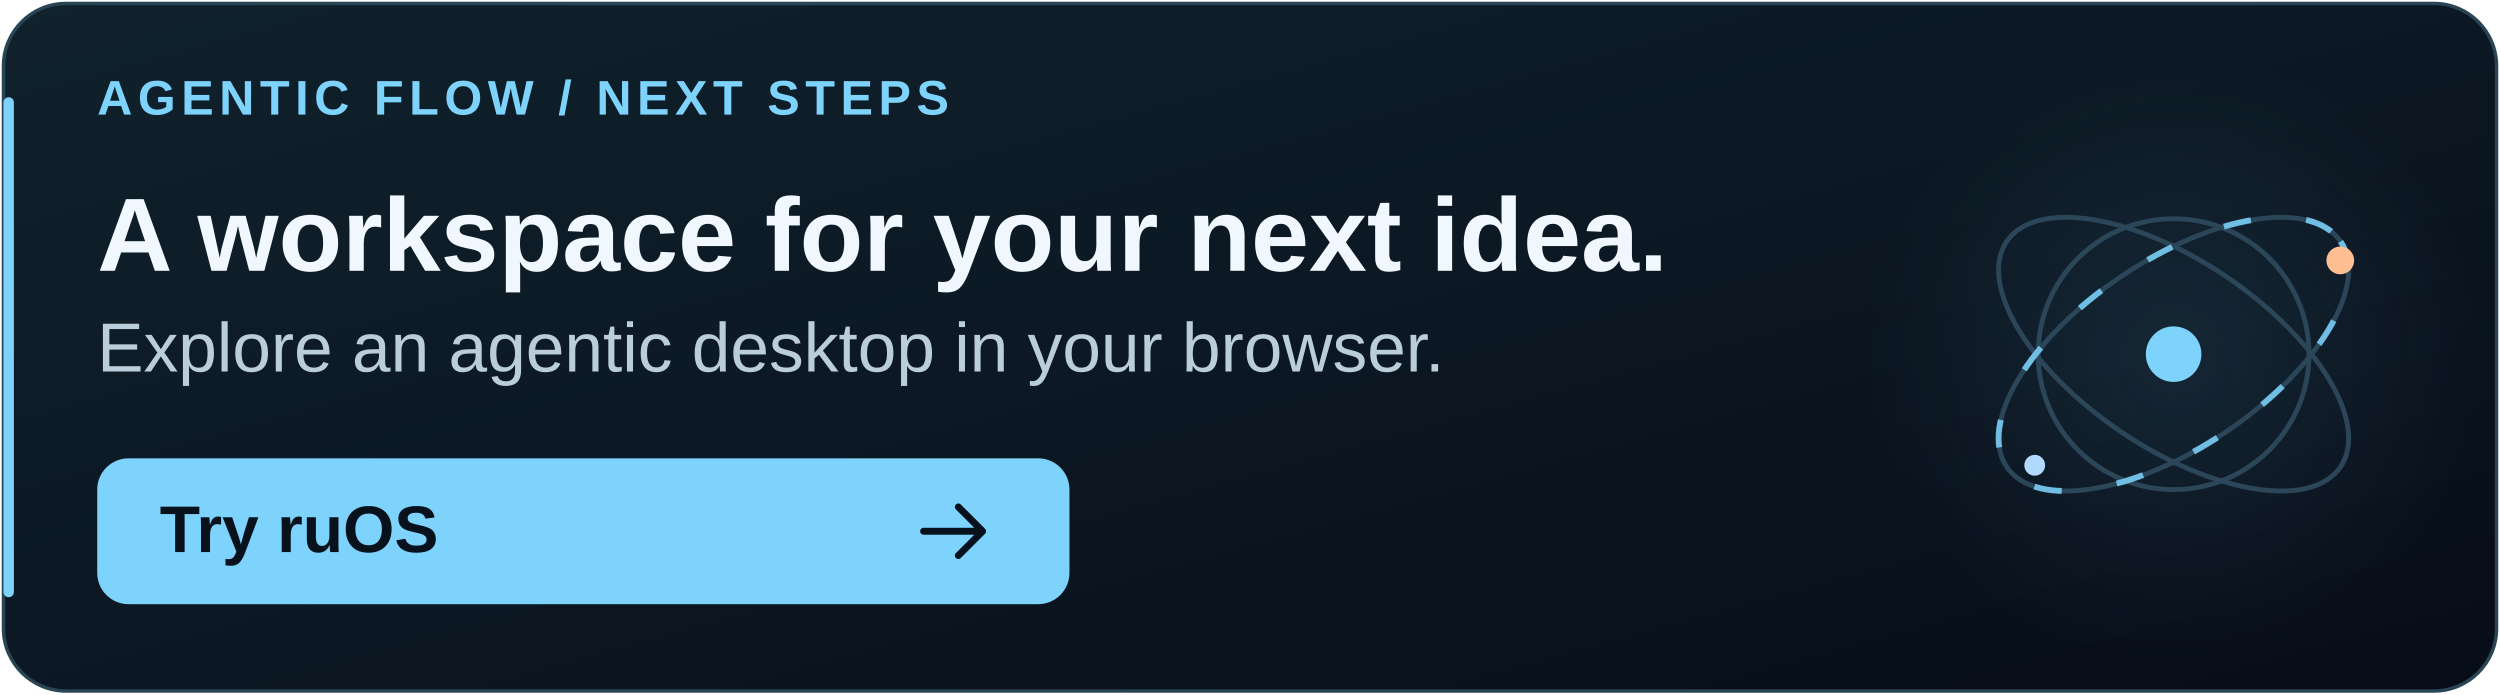
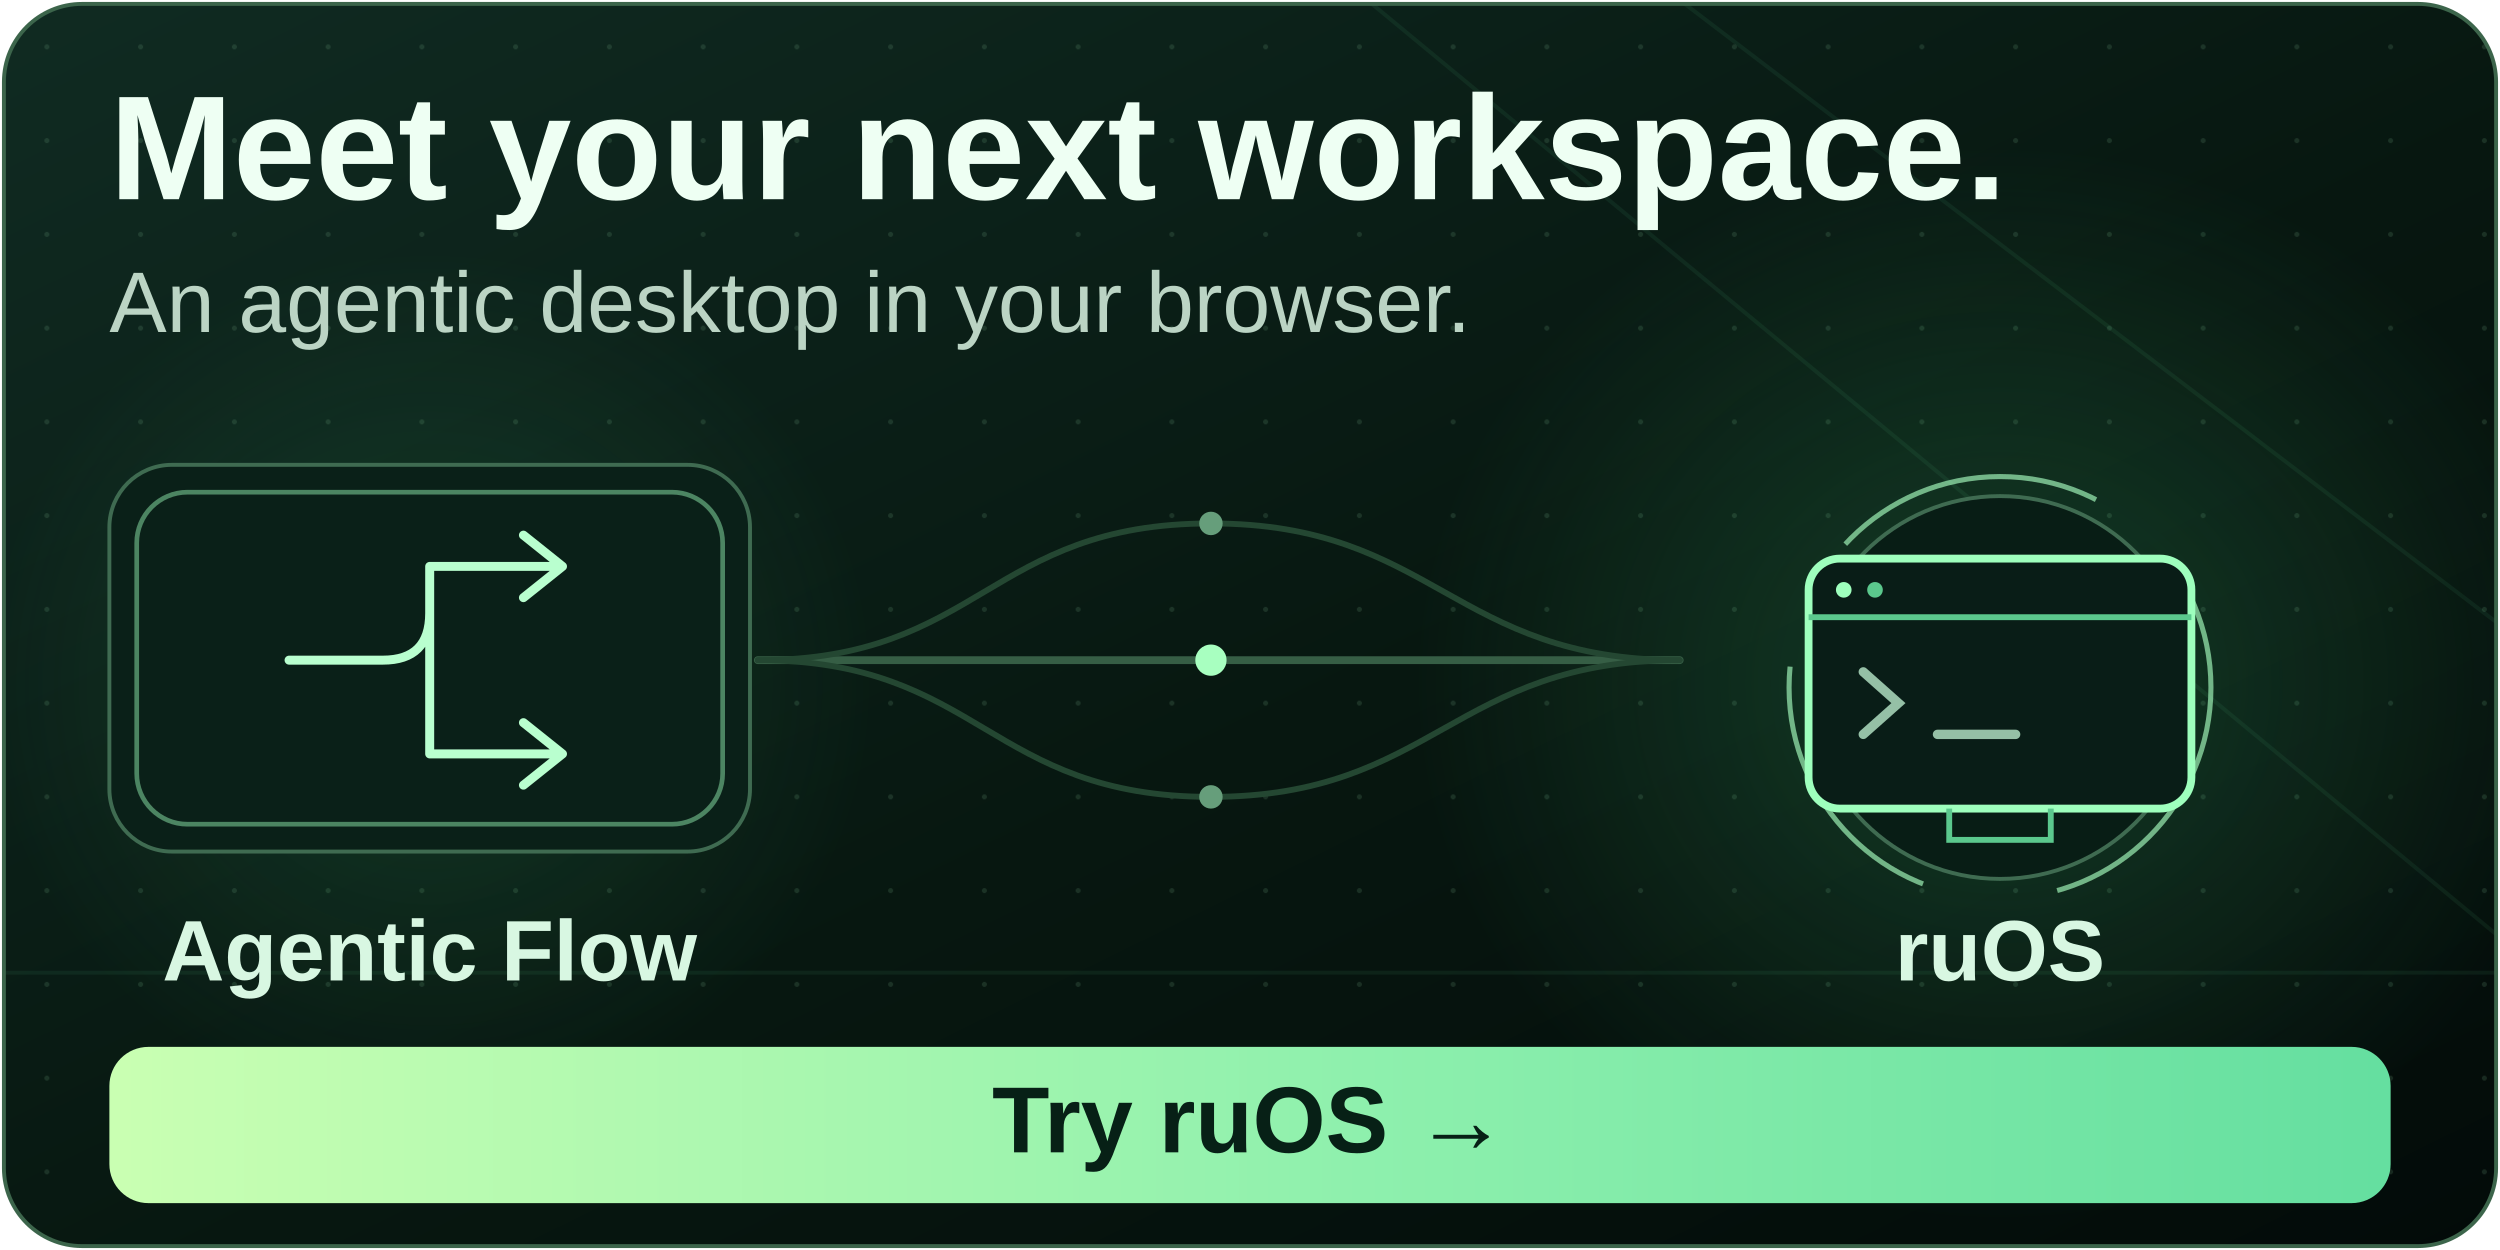
- <svg xmlns="http://www.w3.org/2000/svg" width="720" height="200" viewBox="0 0 720 200" role="img" aria-labelledby="title desc">
+ <svg xmlns="http://www.w3.org/2000/svg" width="640" height="320" viewBox="0 0 640 320" role="img" aria-labelledby="title desc">
  <defs>
    <linearGradient id="panel" x2="1" y2="1">
-       <stop stop-color="#10222d" />
-       <stop offset="1" stop-color="#070d18" />
+       <stop stop-color="#102b22" />
+       <stop offset=".55" stop-color="#071710" />
+       <stop offset="1" stop-color="#030b09" />
    </linearGradient>
-     <radialGradient id="halo">
-       <stop stop-color="#7dd3fc" stop-opacity=".17" />
-       <stop offset="1" stop-color="#7dd3fc" stop-opacity="0" />
+     <linearGradient id="route" gradientUnits="userSpaceOnUse" x1="194" y1="169" x2="430" y2="169">
+       <stop stop-color="#3b8861" />
+       <stop offset=".5" stop-color="#baffce" />
+       <stop offset="1" stop-color="#64e99c" />
+     </linearGradient>
+     <linearGradient id="button" x2="1" y2="0">
+       <stop stop-color="#c9ffb2" />
+       <stop offset=".55" stop-color="#8ef0ad" />
+       <stop offset="1" stop-color="#65dfa0" />
+     </linearGradient>
+     <radialGradient id="aura">
+       <stop stop-color="#54e991" stop-opacity=".3" />
+       <stop offset="1" stop-color="#54e991" stop-opacity="0" />
    </radialGradient>
+     <linearGradient id="shine">
+       <stop stop-color="#fff" stop-opacity="0" />
+       <stop offset=".5" stop-color="#fff" stop-opacity=".45" />
+       <stop offset="1" stop-color="#fff" stop-opacity="0" />
+     </linearGradient>
+     <pattern id="grid" width="24" height="24" patternUnits="userSpaceOnUse">
+       <circle cx="12" cy="12" r=".65" fill="#73aa87" opacity=".18" />
+     </pattern>
+     <clipPath id="frame">
+       <rect x="1" y="1" width="638" height="318" rx="20" />
+     </clipPath>
+     <clipPath id="button-clip">
+       <rect x="28" y="268" width="584" height="40" rx="10" />
+     </clipPath>
  </defs>
  <style>
    text { font-family: -apple-system, BlinkMacSystemFont, "Segoe UI", Arial, sans-serif; }
-     .signal { stroke-dasharray: 8 16; animation: flow 4s ease-out 1; }
-     .halo { animation: breathe 4s ease-in-out 1; }
-     @keyframes flow { from { stroke-dashoffset: 96; } to { stroke-dashoffset: 0; } }
-     @keyframes breathe { 0%, 100% { opacity: .6; } 50% { opacity: 1; } }
-     @media (prefers-reduced-motion: reduce) { .signal, .halo { animation: none !important; } }
+     .packet { stroke-dasharray: 24 640; stroke-dashoffset: 0; opacity: 0; animation: route 4.8s linear 1 both; }
+     .packet.upper { animation-name: route-upper; } .packet.lower { animation-name: route-lower; }
+     .source-ring { transform-box: fill-box; transform-origin: center; animation: source 4.8s ease-in-out 1 both; }
+     .destination-ring { transform-box: fill-box; transform-origin: center; animation: arrive 4.8s ease-in-out 1 both; }
+     .detail { animation: resolve 4.8s ease-in-out 1 both; }
+     .destination-aura { animation: bloom 4.8s ease-in-out 1 both; }
+     .glint { opacity: 0; transform: translateX(-700px); animation: sweep 4.8s ease-in-out 1 both; }
+     @keyframes route { 0%,12% { opacity:0;stroke-dashoffset:0; } 16% { opacity:1; } 55% { opacity:1;stroke-dashoffset:-280; } 59%,100% { opacity:0;stroke-dashoffset:-280; } }
+     @keyframes route-upper { 0%,20% { opacity:0;stroke-dashoffset:0; } 24% { opacity:1; } 63% { opacity:1;stroke-dashoffset:-280; } 67%,100% { opacity:0;stroke-dashoffset:-280; } }
+     @keyframes route-lower { 0%,28% { opacity:0;stroke-dashoffset:0; } 32% { opacity:1; } 71% { opacity:1;stroke-dashoffset:-280; } 75%,100% { opacity:0;stroke-dashoffset:-280; } }
+     @keyframes source { 0%,100% { opacity:.45;transform:scale(1); } 18% { opacity:1;transform:scale(1.08); } 40% { opacity:.45;transform:scale(1); } }
+     @keyframes arrive { 0%,38% { opacity:.3;transform:rotate(-30deg) scale(.94); } 78% { opacity:1;transform:rotate(0) scale(1.04); } 100% { opacity:.65;transform:rotate(0) scale(1); } }
+     @keyframes resolve { 0%,40% { opacity:.35; } 72%,100% { opacity:1; } }
+     @keyframes bloom { 0%,38% { opacity:.35; } 75% { opacity:1; } 100% { opacity:.65; } }
+     @keyframes sweep { 0%,68% { opacity:0;transform:translateX(-700px); } 72% { opacity:.7; } 94% { opacity:.7;transform:translateX(700px); } 100% { opacity:0;transform:translateX(700px); } }
+     @media (prefers-reduced-motion: reduce) {
+       * { animation: none !important; }
+       .packet, .glint { display:none !important; }
+       .detail { opacity:1; } .destination-ring, .destination-aura { opacity:.65; }
+     }
  </style>
-   <rect x="1" y="1" width="718" height="198" rx="18" fill="url(#panel)" stroke="#294454" />
-   <rect x="1" y="28" width="3" height="144" rx="1.5" fill="#7dd3fc" />
-   <g aria-hidden="true">
-     <circle class="halo" cx="626" cy="102" r="88" fill="url(#halo)" opacity=".6" />
-     <g fill="none" stroke="#2b4658" stroke-width="1.4">
-       <ellipse cx="626" cy="102" rx="58" ry="27" transform="rotate(-34 626 102)" />
-       <ellipse cx="626" cy="102" rx="58" ry="27" transform="rotate(34 626 102)" />
-       <circle cx="626" cy="102" r="39" />
+   <g clip-path="url(#frame)">
+     <rect x="1" y="1" width="638" height="318" rx="20" fill="url(#panel)" />
+     <rect width="640" height="320" fill="url(#grid)" />
+     <ellipse cx="110" cy="175" rx="115" ry="112" fill="url(#aura)" opacity=".45" />
+     <ellipse class="destination-aura" cx="512" cy="175" rx="150" ry="138" fill="url(#aura)" opacity=".65" />
+     <path d="M0 249H640 M350 0L640 240 M430 0L640 160" fill="none" stroke="#6df0a0" stroke-opacity=".07" />
+     <text x="28" y="51" fill="#eefff3" font-size="38" font-weight="750">Meet your next workspace.</text>
+     <text x="28" y="85" fill="#bbd4c4" font-size="22">An agentic desktop in your browser.</text>
+     <g aria-hidden="true">
+       <rect x="28" y="119" width="164" height="99" rx="16" fill="#0a2018" stroke="#3f6b51" />
+       <rect class="source-ring" x="35" y="126" width="150" height="85" rx="13" fill="none" stroke="#9effbd" stroke-width="1.2" opacity=".45" />
+       <path d="M-36 0H-12Q0 0 0-12V-24H34 M0-12V24H34 M24-32L34-24L24-16 M24 16L34 24L24 32" transform="translate(110 169)" fill="none" stroke="#b9ffcf" stroke-width="2.3" stroke-linecap="round" stroke-linejoin="round" />
+       <g fill="none" stroke-linecap="round">
+         <path d="M194 169H430" stroke="#365e45" stroke-width="2" />
+         <path d="M194 169C251 169 253 134 310 134S372 169 430 169" stroke="#244732" stroke-width="1.5" />
+         <path d="M194 169C251 169 253 204 310 204S372 169 430 169" stroke="#244732" stroke-width="1.5" />
+         <path class="packet" d="M194 169H430" stroke="url(#route)" stroke-width="4" />
+         <path class="packet upper" d="M194 169C251 169 253 134 310 134S372 169 430 169" stroke="#a8ffc0" stroke-width="3" />
+         <path class="packet lower" d="M194 169C251 169 253 204 310 204S372 169 430 169" stroke="#67e4aa" stroke-width="3" />
+       </g>
+       <circle cx="310" cy="134" r="3" fill="#669e7b" />
+       <circle cx="310" cy="169" r="4" fill="#a8ffc0" />
+       <circle cx="310" cy="204" r="3" fill="#669e7b" />
+       <circle cx="512" cy="176" r="49" fill="#081d15" stroke="#3f6b51" />
+       <circle class="destination-ring" cx="512" cy="176" r="54" fill="none" stroke="#a8ffc0" stroke-width="1.3" stroke-dasharray="70 35" opacity=".65" />
+       <rect x="463" y="143" width="98" height="64" rx="8" fill="#091d17" stroke="#9effbd" stroke-width="2" />
+       <path d="M463 158H561 M499 207V215H525V207" fill="none" stroke="#5bc88d" stroke-width="1.5" />
+       <circle cx="472" cy="151" r="2" fill="#9effbd" />
+       <circle cx="480" cy="151" r="2" fill="#5bc88d" />
+       <path class="detail" d="M477 172L486 180L477 188 M496 188H516" fill="none" stroke="#cbffde" stroke-width="2.4" stroke-linecap="round" opacity=".72" />
    </g>
-     <ellipse class="signal" cx="626" cy="102" rx="58" ry="27" transform="rotate(-34 626 102)" fill="none" stroke="#7dd3fc" stroke-width="1.7" opacity=".85" />
-     <circle cx="626" cy="102" r="8" fill="#7dd3fc" />
-     <circle cx="674" cy="75" r="4" fill="#ffbe91" />
-     <circle cx="586" cy="134" r="3" fill="#b1d9ff" />
+     <text x="110" y="251" text-anchor="middle" fill="#d8f7e2" font-size="22" font-weight="650">Agentic Flow</text>
+     <text x="512" y="251" text-anchor="middle" fill="#d8f7e2" font-size="22" font-weight="650">ruOS</text>
+     <rect x="28" y="268" width="584" height="40" rx="10" fill="url(#button)" />
+     <g clip-path="url(#button-clip)" aria-hidden="true">
+       <path class="glint" d="M210 255H300L250 315H160Z" fill="url(#shine)" />
+     </g>
+     <text x="320" y="295" text-anchor="middle" fill="#072016" font-size="24" font-weight="750">Try ruOS →</text>
  </g>
-   <text x="28" y="33" fill="#7dd3fc" font-size="14" font-weight="700" letter-spacing="1.6">AGENTIC FLOW / NEXT STEPS</text>
-   <text x="28" y="78" fill="#f0f7ff" font-size="30" font-weight="700">A workspace for your next idea.</text>
-   <text x="28" y="107" fill="#bacdda" font-size="20">Explore an agentic desktop in your browser.</text>
-   <rect x="28" y="132" width="280" height="42" rx="9" fill="#7dd3fc" />
-   <text x="46" y="159" fill="#07121c" font-size="19" font-weight="700">Try ruOS</text>
-   <path d="M276 146l7 7-7 7m-10-7h17" fill="none" stroke="#07121c" stroke-width="2" stroke-linecap="round" stroke-linejoin="round" />
+   <rect x="1" y="1" width="638" height="318" rx="20" fill="none" stroke="#3c654b" />
</svg>
